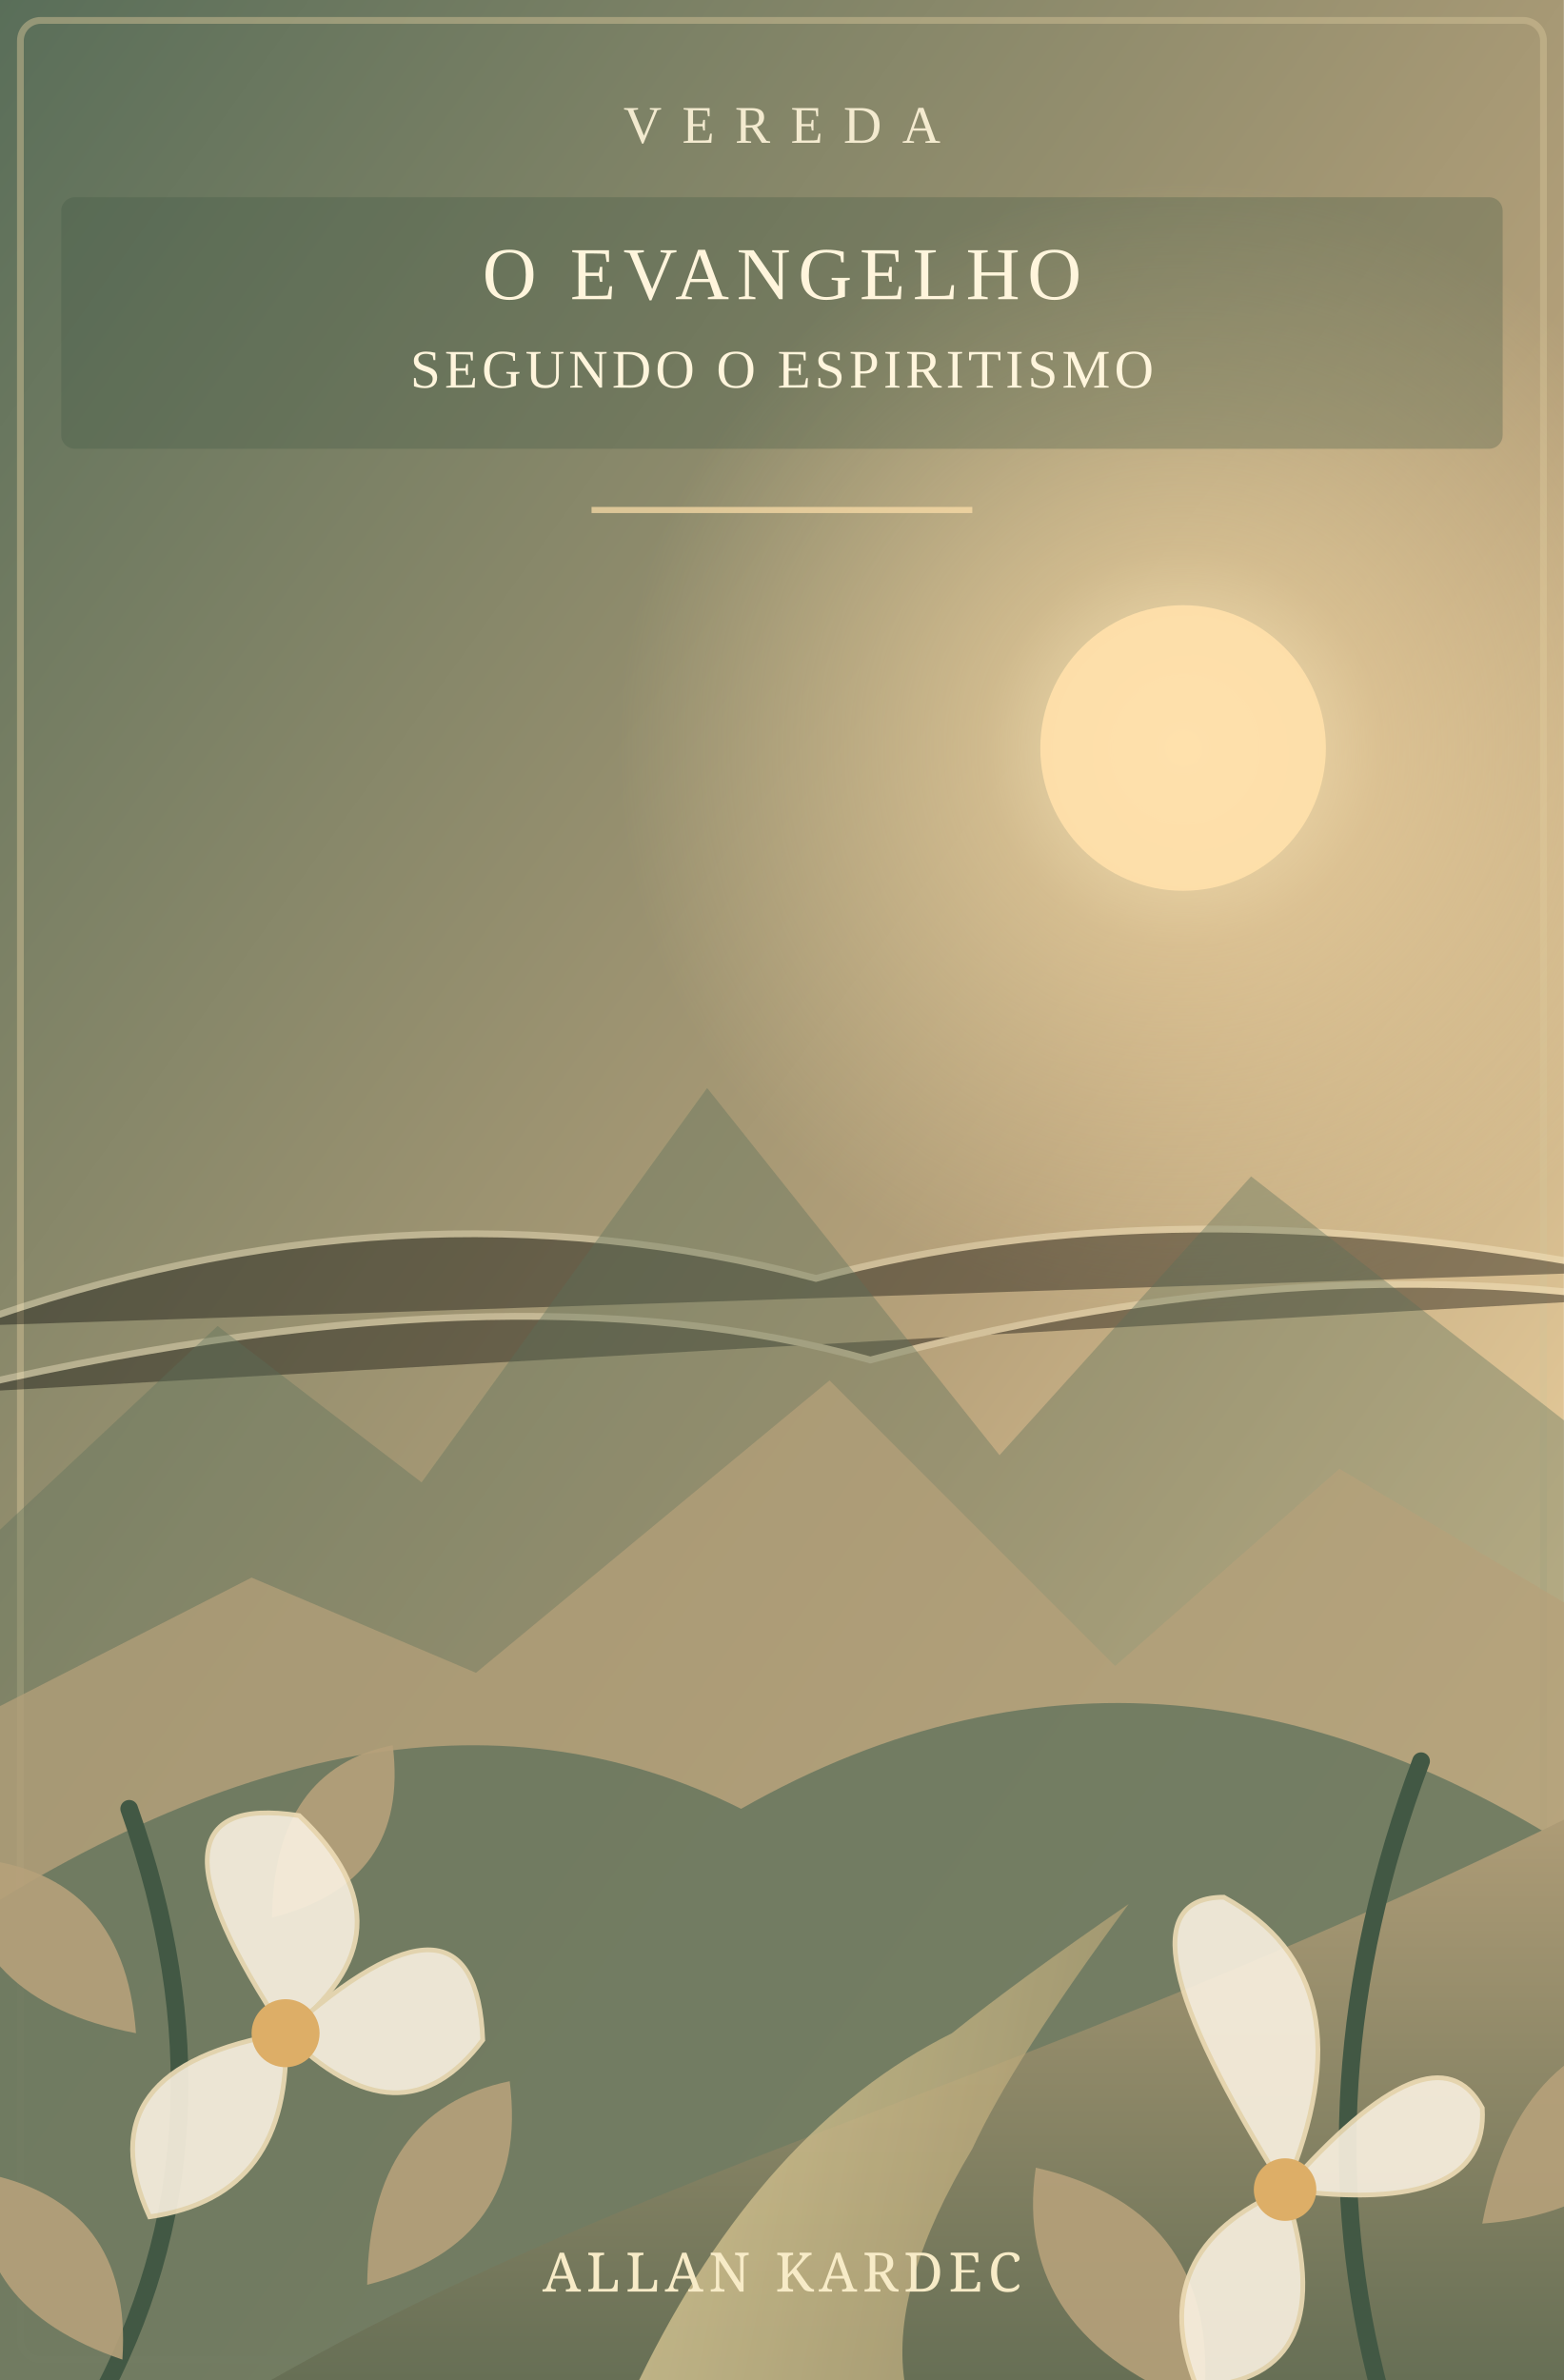
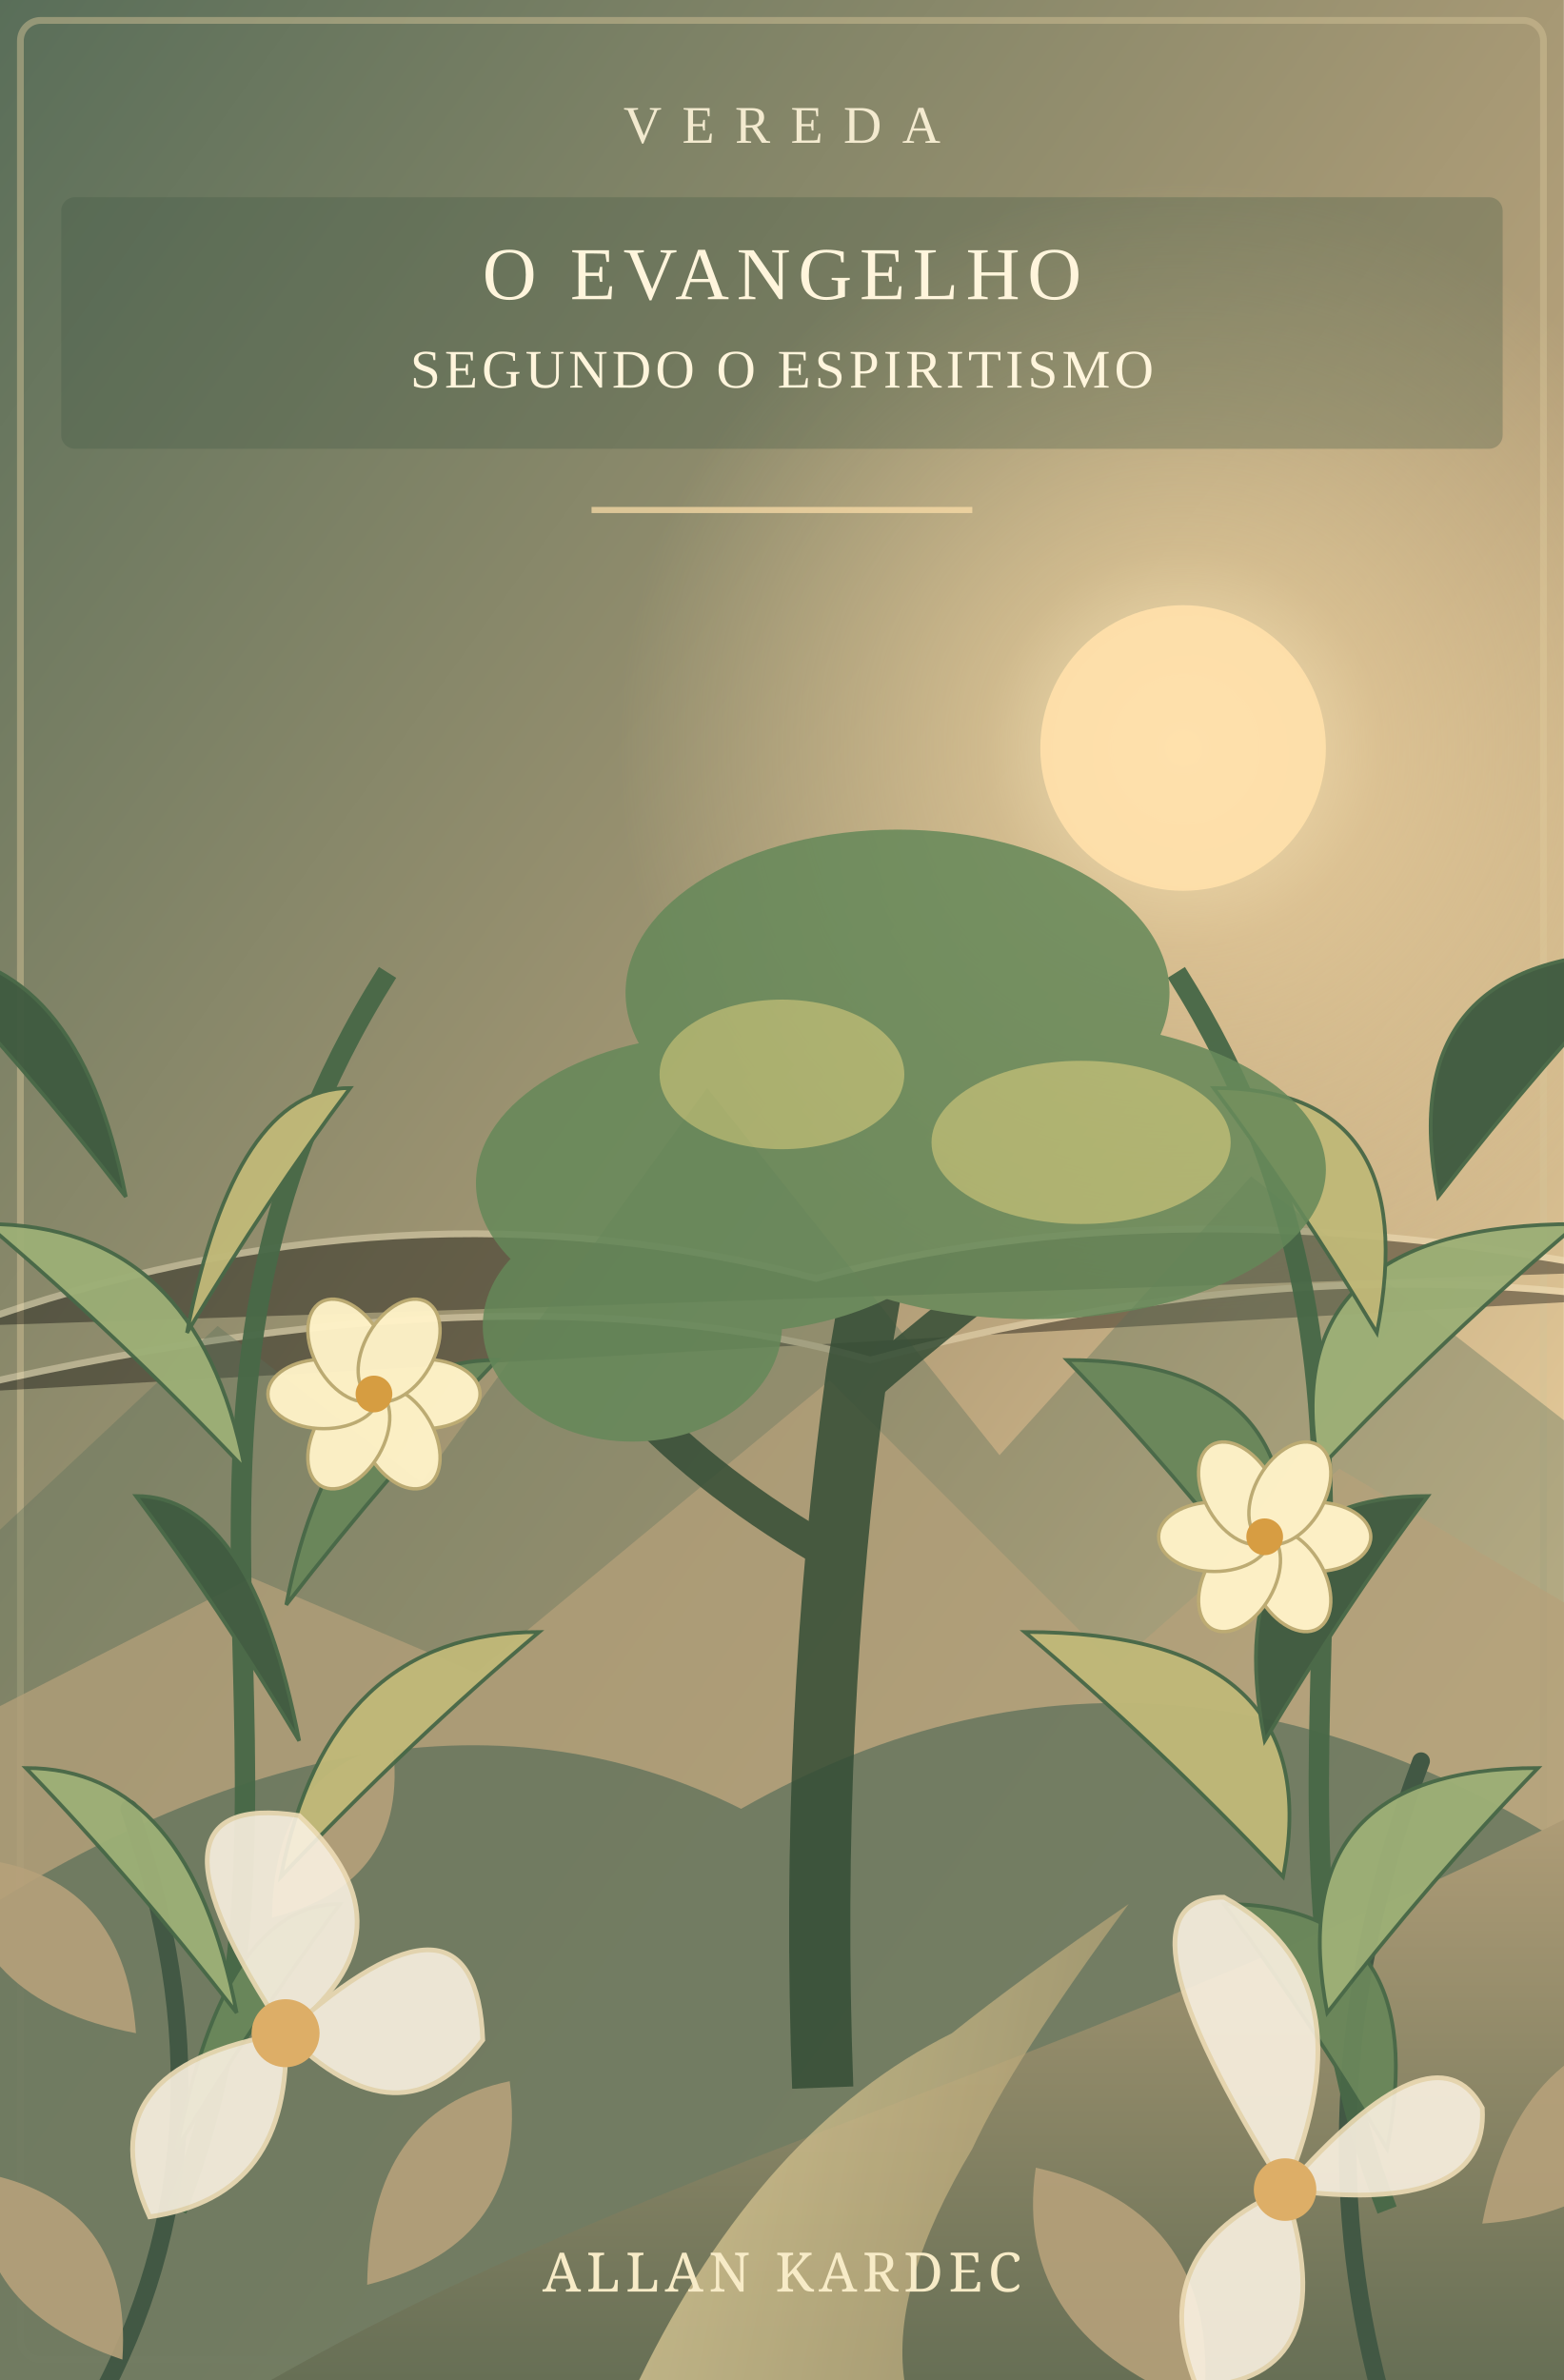
<svg xmlns="http://www.w3.org/2000/svg" viewBox="0 0 230 350" role="img" aria-labelledby="t d">
  <defs>
    <linearGradient id="sky" x1="0" y1="0" x2=".9" y2="1">
      <stop offset="0" stop-color="#596e59" />
      <stop offset=".60" stop-color="#b6a17a" />
      <stop offset="1" stop-color="#ffe0aa" />
    </linearGradient>
    <linearGradient id="front" x1="0" y1="0" x2="0" y2="1">
      <stop offset="0" stop-color="#b6a17a" />
      <stop offset="1" stop-color="#425844" />
    </linearGradient>
    <radialGradient id="halo">
      <stop offset="0" stop-color="#fff2c8" stop-opacity=".95" />
      <stop offset=".35" stop-color="#ffe0aa" stop-opacity=".48" />
      <stop offset="1" stop-color="#ffe0aa" stop-opacity="0" />
    </radialGradient>
    <linearGradient id="trail" x1="0" y1="0" x2="1" y2=".2">
      <stop offset="0" stop-color="#ead7a0" />
      <stop offset="1" stop-color="#b3a174" />
    </linearGradient>
  </defs>
  <rect width="230" height="350" fill="url(#sky)" />
  <rect x="3" y="3" width="224" height="344" rx="3" fill="none" stroke="#d4c297" opacity=".48" stroke-width="1" />
  <circle cx="174" cy="110" r="83" fill="url(#halo)" />
  <circle cx="174" cy="110" r="21" fill="#ffe0aa" opacity=".93" />
  <g stroke="#fff1cd" opacity=".37" stroke-width="1">
    <path d="M-5 195 Q59 172 120 188 Q172 174 239 187" />
    <path d="M-9 205 Q75 185 128 200 Q188 184 239 191" />
  </g>
  <path d="M-15 239 L32 195 62 218 104 160 147 214 184 173 243 219 243 351 -15 351Z" fill="#596e59" opacity=".37" />
  <path d="M-10 256 L37 232 70 246 122 203 164 245 197 216 239 241 239 350 -10 350Z" fill="#b6a17a" opacity=".72" />
  <path d="M-16 290 Q55 239 109 266 Q174 229 243 280 L243 350 -16 350Z" fill="#596e59" opacity=".70" />
  <path d="M-20 392 C68 318 130 320 249 258 L249 392Z" fill="url(#front)" />
  <path d="M94 350 Q112 313 140 299 Q150 291 166 280 Q149 303 143 316 Q131 336 133 350Z" fill="url(#trail)" opacity=".72" />
  <g stroke="#425844" stroke-width="2.6" fill="none" stroke-linecap="round">
    <path d="M14 354 Q36 314 19 266" />
    <path d="M203 352 Q191 307 209 259" />
  </g>
  <g>
    <path transform="translate(20 299) rotate(-45) scale(0.85)" d="M0 0 Q-17 -25 0 -43 Q19 -22 0 0Z" fill="#b6a17a" opacity=".90" />
    <path transform="translate(40 282) rotate(35) scale(0.72)" d="M0 0 Q-17 -25 0 -43 Q19 -22 0 0Z" fill="#b6a17a" opacity=".90" />
    <path transform="translate(18 347) rotate(-37) scale(0.8)" d="M0 0 Q-17 -25 0 -43 Q19 -22 0 0Z" fill="#b6a17a" opacity=".90" />
    <path transform="translate(54 336) rotate(35) scale(0.85)" d="M0 0 Q-17 -25 0 -43 Q19 -22 0 0Z" fill="#b6a17a" opacity=".90" />
    <path transform="translate(218 327) rotate(45) scale(0.95)" d="M0 0 Q-17 -25 0 -43 Q19 -22 0 0Z" fill="#b6a17a" opacity=".90" />
    <path transform="translate(177 354) rotate(-35) scale(1)" d="M0 0 Q-17 -25 0 -43 Q19 -22 0 0Z" fill="#b6a17a" opacity=".90" />
  </g>
+   <g opacity=".96">
+     <path d="M26 325 C51 260 16 208 57 143" fill="none" stroke="#486847" stroke-width="3" />
+     <path d="M26 316 Q38 296 50 280 Q33 280 26 316Z" fill="#69865a" stroke="#486847" stroke-width=".55" />
+     <path d="M34.8 296 Q19.3 276 3.8 260 Q27.8 260 34.8 296Z" fill="#9caf76" stroke="#486847" stroke-width=".55" />
+     <path d="M41.3 276 Q60.3 256 79.3 240 Q48.3 240 41.3 276Z" fill="#c0b878" stroke="#486847" stroke-width=".55" />
+     <path d="M44 256 Q32 236 20 220 Q37 220 44 256Z" fill="#3e5b3f" stroke="#486847" stroke-width=".55" />
+     <path d="M42.1 236 Q57.6 216 73.1 200 Q49.1 200 42.1 236Z" fill="#69865a" stroke="#486847" stroke-width=".55" />
+     <path d="M36 216 Q17 196 -2 180 Q29 180 36 216Z" fill="#9caf76" stroke="#486847" stroke-width=".55" />
+     <path d="M27.5 196 Q39.5 176 51.5 160 Q34.5 160 27.5 196Z" fill="#c0b878" stroke="#486847" stroke-width=".55" />
+     <path d="M18.5 176 Q3 156 -12.5 140 Q11.5 140 18.5 176Z" fill="#3e5b3f" stroke="#486847" stroke-width=".55" />
+     <path d="M204 325 C179 260 214 208 173 143" fill="none" stroke="#486847" stroke-width="3" />
+     <path d="M204 316 Q192 296 180 280 Q211 280 204 316Z" fill="#69865a" stroke="#486847" stroke-width=".55" />
+     <path d="M195.2 296 Q210.7 276 226.2 260 Q188.2 260 195.2 296Z" fill="#9caf76" stroke="#486847" stroke-width=".55" />
+     <path d="M188.7 276 Q169.7 256 150.7 240 Q195.7 240 188.7 276Z" fill="#c0b878" stroke="#486847" stroke-width=".55" />
+     <path d="M186 256 Q198 236 210 220 Q179 220 186 256Z" fill="#3e5b3f" stroke="#486847" stroke-width=".55" />
+     <path d="M187.9 236 Q172.4 216 156.9 200 Q194.9 200 187.9 236Z" fill="#69865a" stroke="#486847" stroke-width=".55" />
+     <path d="M194 216 Q213 196 232 180 Q187 180 194 216Z" fill="#9caf76" stroke="#486847" stroke-width=".55" />
+     <path d="M202.5 196 Q190.5 176 178.5 160 Q209.5 160 202.5 196Z" fill="#c0b878" stroke="#486847" stroke-width=".55" />
+     <path d="M211.5 176 Q227 156 242.5 140 Q204.5 140 211.5 176Z" fill="#3e5b3f" stroke="#486847" stroke-width=".55" />
+     <g>
+       <ellipse cx="62.4" cy="205" rx="5.1" ry="8.2" transform="rotate(90 62.4 205)" fill="#fff2c8" stroke="#bdac73" stroke-width=".5" />
+       <ellipse cx="58.7" cy="211.4" rx="5.1" ry="8.2" transform="rotate(150 58.7 211.4)" fill="#fff2c8" stroke="#bdac73" stroke-width=".5" />
+       <ellipse cx="51.3" cy="211.4" rx="5.1" ry="8.2" transform="rotate(210 51.3 211.4)" fill="#fff2c8" stroke="#bdac73" stroke-width=".5" />
+       <ellipse cx="47.6" cy="205" rx="5.1" ry="8.2" transform="rotate(270 47.6 205)" fill="#fff2c8" stroke="#bdac73" stroke-width=".5" />
+       <ellipse cx="51.3" cy="198.6" rx="5.1" ry="8.2" transform="rotate(330 51.3 198.6)" fill="#fff2c8" stroke="#bdac73" stroke-width=".5" />
+       <ellipse cx="58.7" cy="198.6" rx="5.1" ry="8.2" transform="rotate(390 58.7 198.6)" fill="#fff2c8" stroke="#bdac73" stroke-width=".5" />
+       <circle cx="55" cy="205" r="2.7" fill="#d99d40" />
+     </g>
+     <g>
+       <ellipse cx="193.4" cy="226" rx="5.1" ry="8.2" transform="rotate(90 193.4 226)" fill="#fff2c8" stroke="#bdac73" stroke-width=".5" />
+       <ellipse cx="189.7" cy="232.4" rx="5.1" ry="8.2" transform="rotate(150 189.7 232.4)" fill="#fff2c8" stroke="#bdac73" stroke-width=".5" />
+       <ellipse cx="182.3" cy="232.4" rx="5.1" ry="8.2" transform="rotate(210 182.3 232.4)" fill="#fff2c8" stroke="#bdac73" stroke-width=".5" />
+       <ellipse cx="178.6" cy="226" rx="5.1" ry="8.2" transform="rotate(270 178.6 226)" fill="#fff2c8" stroke="#bdac73" stroke-width=".5" />
+       <ellipse cx="182.3" cy="219.6" rx="5.1" ry="8.2" transform="rotate(330 182.3 219.6)" fill="#fff2c8" stroke="#bdac73" stroke-width=".5" />
+       <ellipse cx="189.7" cy="219.6" rx="5.1" ry="8.2" transform="rotate(390 189.7 219.6)" fill="#fff2c8" stroke="#bdac73" stroke-width=".5" />
+       <circle cx="186" cy="226" r="2.7" fill="#d99d40" />
+     </g>
+     <g opacity=".88">
+       <path d="M121 307 Q119 253 126 202 L134 155" stroke="#344d35" stroke-width="9" fill="none" />
+       <path d="M123 229 Q86 208 77 179 M126 205Q158 177 179 169" stroke="#344d35" stroke-width="5" fill="none" />
+       <g fill="#648858">
+         <ellipse cx="107" cy="174" rx="37" ry="22" />
+         <ellipse cx="152" cy="172" rx="43" ry="22" />
+         <ellipse cx="132" cy="146" rx="40" ry="24" />
+         <ellipse cx="93" cy="195" rx="22" ry="17" />
+       </g>
+       <g fill="#abb36e">
+         <ellipse cx="115" cy="158" rx="18" ry="11" />
+         <ellipse cx="159" cy="168" rx="22" ry="12" />
+       </g>
+     </g>
+   </g>
  <g fill="#f8f0df" opacity=".91" stroke="#eddcb5" stroke-width=".7">
    <path d="M42 299Q18 263 44 267Q62 284 42 299Z" />
    <path d="M42 299Q70 274 71 300Q59 316 42 299Z" />
    <path d="M42 299Q12 304 22 326Q43 323 42 299Z" />
    <path d="M189 322Q162 279 180 279Q202 291 189 322Z" />
    <path d="M189 322Q211 297 218 310Q219 326 189 322Z" />
    <path d="M189 322Q168 331 176 351Q198 350 189 322Z" />
  </g>
  <circle cx="42" cy="299" r="5" fill="#ddae67" />
  <circle cx="189" cy="322" r="4.6" fill="#ddae67" />
  <g opacity=".9" fill="#fff5da" font-family="Georgia, 'Times New Roman', serif" text-anchor="middle">
    <text x="115" y="21" font-size="7.8" letter-spacing="3">VEREDA</text>
  </g>
  <rect x="9" y="29" width="212" height="37" rx="2" fill="#425844" opacity=".31" />
  <g fill="#fff5dc" font-family="Georgia, 'Times New Roman', serif" text-anchor="middle">
    <text x="115" y="44" font-size="11" letter-spacing="1.1">O EVANGELHO</text>
    <text x="115" y="57" font-size="8" letter-spacing=".6">SEGUNDO O ESPIRITISMO</text>
  </g>
  <path d="M87 75 H143" stroke="#ffe0aa" opacity=".7" stroke-width=".9" />
  <text x="115" y="337" text-anchor="middle" font-family="Georgia,serif" font-size="8" fill="#f7ebc7" letter-spacing=".8">ALLAN KARDEC</text>
</svg>
